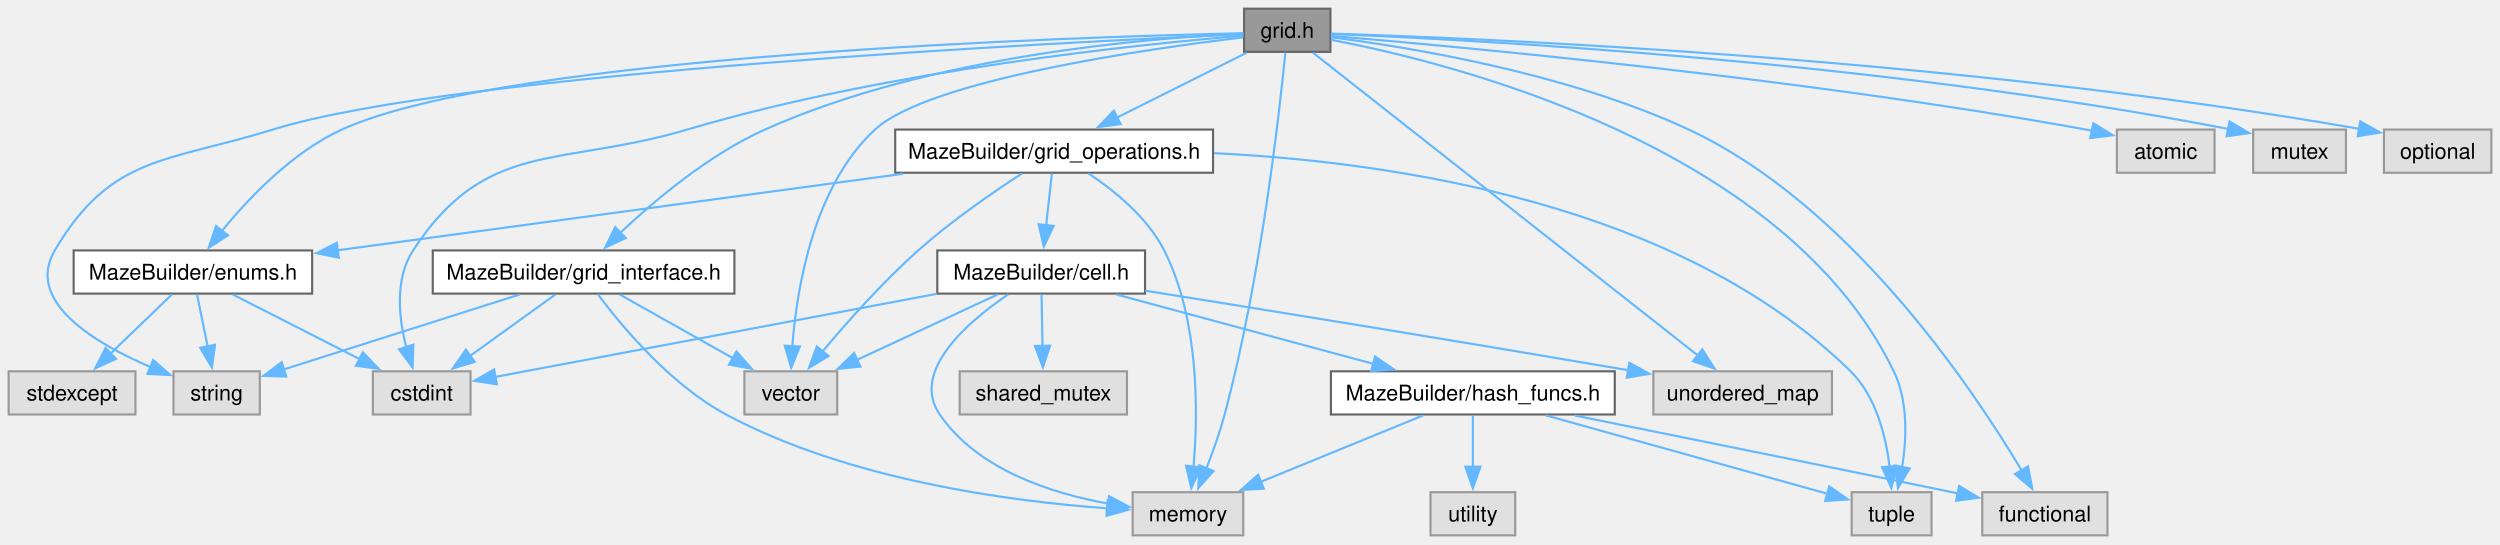
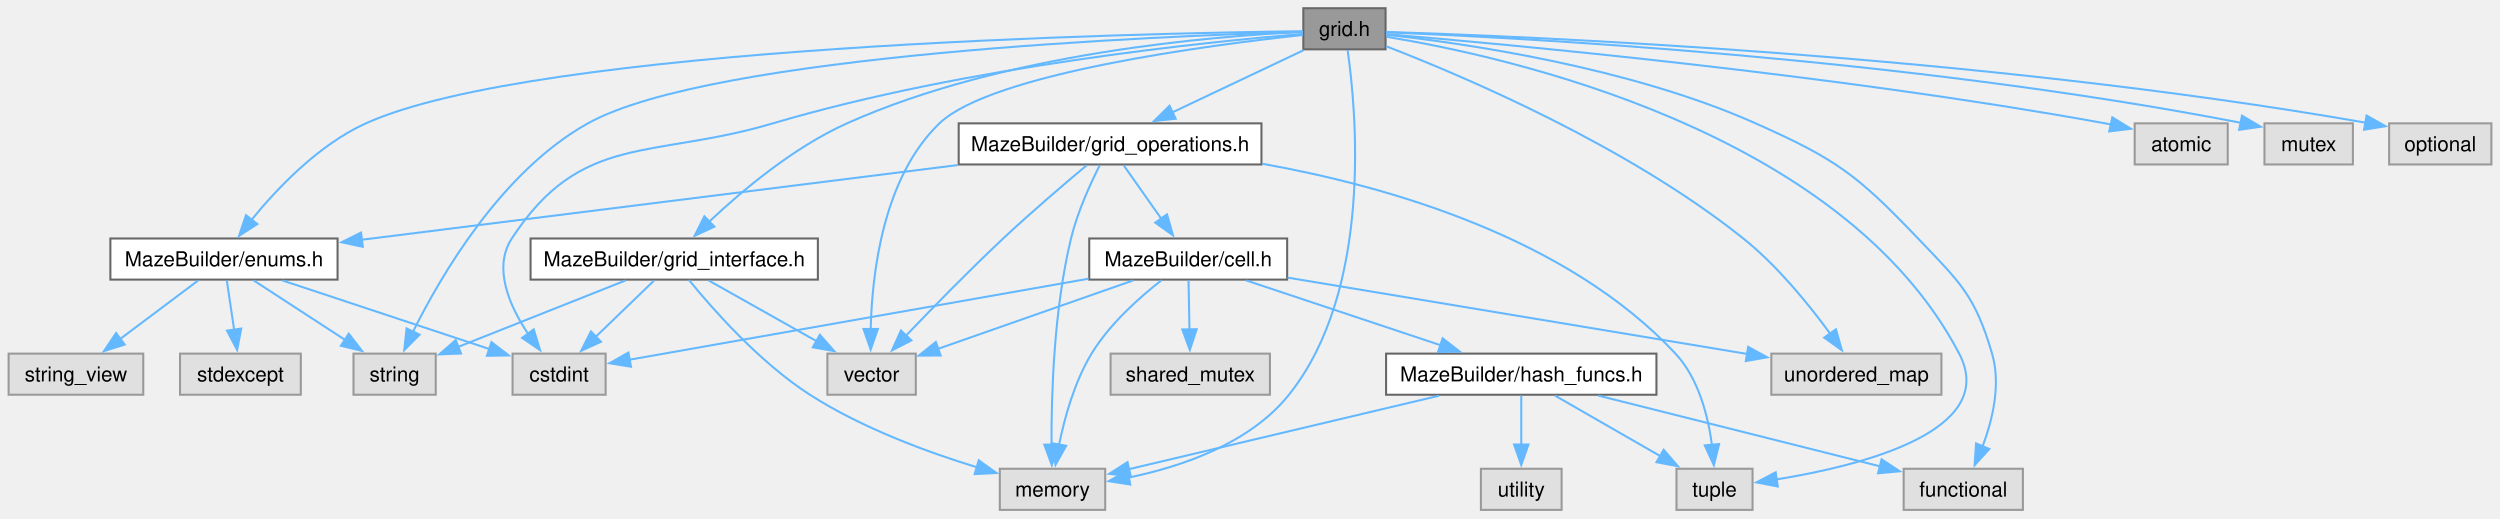
- <svg xmlns="http://www.w3.org/2000/svg" xmlns:xlink="http://www.w3.org/1999/xlink" width="1158pt" height="252pt" viewBox="0.00 0.00 1158.25 252.00">
+ <svg xmlns="http://www.w3.org/2000/svg" xmlns:xlink="http://www.w3.org/1999/xlink" width="1216pt" height="252pt" viewBox="0.00 0.00 1215.62 252.00">
  <g id="graph0" class="graph" transform="scale(1 1) rotate(0) translate(4 248)">
    <g id="Node000001" class="node">
      <g id="a_Node000001">
        <a xlink:title=" ">
-           <polygon fill="#999999" stroke="#666666" points="612.38,-244 572.38,-244 572.38,-224 612.38,-224 612.38,-244" />
-           <text text-anchor="middle" x="592.38" y="-230.5" font-family="Helvetica,sans-Serif" font-size="10.00">grid.h</text>
+           <polygon fill="#999999" stroke="#666666" points="669.75,-244 629.75,-244 629.75,-224 669.75,-224 669.75,-244" />
+           <text text-anchor="middle" x="649.75" y="-230.5" font-family="Helvetica,sans-Serif" font-size="10.00">grid.h</text>
        </a>
      </g>
    </g>
    <g id="Node000002" class="node">
      <g id="a_Node000002">
-         <a xlink:href="enums_8h.html" target="_top" xlink:title="Enumerations for the maze builder program.">
-           <polygon fill="white" stroke="#666666" points="140.62,-132 30.12,-132 30.12,-112 140.62,-112 140.62,-132" />
-           <text text-anchor="middle" x="85.38" y="-118.5" font-family="Helvetica,sans-Serif" font-size="10.00">MazeBuilder/enums.h</text>
+         <a xlink:href="enums_8h.html" target="_top" xlink:title="Enumerations and utilities for the maze builder program.">
+           <polygon fill="white" stroke="#666666" points="160,-132 49.5,-132 49.5,-112 160,-112 160,-132" />
+           <text text-anchor="middle" x="104.75" y="-118.5" font-family="Helvetica,sans-Serif" font-size="10.00">MazeBuilder/enums.h</text>
        </a>
      </g>
    </g>
    <g id="edge1_Node000001_Node000002" class="edge">
      <g id="a_edge1_Node000001_Node000002">
        <a xlink:title=" ">
-           <path fill="none" stroke="#63b8ff" d="M572.08,-232.63C496.31,-230.98 230.41,-222.78 154.38,-188 131.32,-177.46 111.03,-156.07 98.52,-140.7" />
-           <polygon fill="#63b8ff" stroke="#63b8ff" points="101.63,-138.99 92.72,-133.26 96.11,-143.3 101.63,-138.99" />
+           <path fill="none" stroke="#63b8ff" d="M629.37,-232.82C549.35,-231.83 257.03,-225.68 173.75,-188 150.65,-177.55 130.37,-156.14 117.88,-140.75" />
+           <polygon fill="#63b8ff" stroke="#63b8ff" points="120.98,-139.03 112.08,-133.29 115.45,-143.33 120.98,-139.03" />
        </a>
      </g>
    </g>
    <g id="Node000003" class="node">
      <g id="a_Node000003">
        <a xlink:title=" ">
-           <polygon fill="#e0e0e0" stroke="#999999" points="214,-76 168.75,-76 168.75,-56 214,-56 214,-76" />
-           <text text-anchor="middle" x="191.38" y="-62.5" font-family="Helvetica,sans-Serif" font-size="10.00">cstdint</text>
-         </a>
-       </g>
-     </g>
-     <g id="edge27_Node000001_Node000003" class="edge">
-       <g id="a_edge27_Node000001_Node000003">
-         <a xlink:title=" ">
-           <path fill="none" stroke="#63b8ff" d="M572.1,-231.5C525.66,-227.67 408.37,-215.83 314.38,-188 255.23,-170.48 221.07,-183.68 187.38,-132 178.78,-118.81 180.72,-100.75 184.27,-87.01" />
-           <polygon fill="#63b8ff" stroke="#63b8ff" points="187.53,-88.31 187.14,-77.72 180.84,-86.24 187.53,-88.31" />
+           <polygon fill="#e0e0e0" stroke="#999999" points="290.38,-76 245.12,-76 245.12,-56 290.38,-56 290.38,-76" />
+           <text text-anchor="middle" x="267.75" y="-62.5" font-family="Helvetica,sans-Serif" font-size="10.00">cstdint</text>
+         </a>
+       </g>
+     </g>
+     <g id="edge28_Node000001_Node000003" class="edge">
+       <g id="a_edge28_Node000001_Node000003">
+         <a xlink:title=" ">
+           <path fill="none" stroke="#63b8ff" d="M629.47,-231.5C583.03,-227.67 465.74,-215.83 371.75,-188 312.6,-170.48 278.44,-183.68 244.75,-132 235.39,-117.64 243.7,-99 252.84,-85.36" />
+           <polygon fill="#63b8ff" stroke="#63b8ff" points="255.4,-87.8 258.51,-77.67 249.76,-83.65 255.4,-87.8" />
        </a>
      </g>
    </g>
    <g id="Node000004" class="node">
      <g id="a_Node000004">
        <a xlink:title=" ">
-           <polygon fill="#e0e0e0" stroke="#999999" points="116.38,-76 76.38,-76 76.38,-56 116.38,-56 116.38,-76" />
-           <text text-anchor="middle" x="96.38" y="-62.5" font-family="Helvetica,sans-Serif" font-size="10.00">string</text>
-         </a>
-       </g>
-     </g>
-     <g id="edge32_Node000001_Node000004" class="edge">
-       <g id="a_edge32_Node000001_Node000004">
-         <a xlink:title=" ">
-           <path fill="none" stroke="#63b8ff" d="M571.95,-232.15C493.05,-228.72 208.39,-214.69 122.38,-188 73.35,-172.79 47.42,-176.23 21.38,-132 7.54,-108.51 39.45,-89.23 65.84,-77.93" />
-           <polygon fill="#63b8ff" stroke="#63b8ff" points="66.93,-81.26 74.9,-74.28 64.32,-74.77 66.93,-81.26" />
+           <polygon fill="#e0e0e0" stroke="#999999" points="207.75,-76 167.75,-76 167.75,-56 207.75,-56 207.75,-76" />
+           <text text-anchor="middle" x="187.75" y="-62.5" font-family="Helvetica,sans-Serif" font-size="10.00">string</text>
+         </a>
+       </g>
+     </g>
+     <g id="edge33_Node000001_Node000004" class="edge">
+       <g id="a_edge33_Node000001_Node000004">
+         <a xlink:title=" ">
+           <path fill="none" stroke="#63b8ff" d="M629.58,-232.51C561.7,-230.56 342.35,-221.72 281.75,-188 239.87,-164.7 210.38,-114.26 196.58,-86.42" />
+           <polygon fill="#63b8ff" stroke="#63b8ff" points="199.89,-85.23 192.43,-77.7 193.57,-88.24 199.89,-85.23" />
+         </a>
+       </g>
+     </g>
+     <g id="Node000007" class="node">
+       <g id="a_Node000007">
+         <a xlink:href="grid__interface_8h.html" target="_top" xlink:title=" ">
+           <polygon fill="white" stroke="#666666" points="393.62,-132 253.88,-132 253.88,-112 393.62,-112 393.62,-132" />
+           <text text-anchor="middle" x="323.75" y="-118.5" font-family="Helvetica,sans-Serif" font-size="10.00">MazeBuilder/grid_interface.h</text>
+         </a>
+       </g>
+     </g>
+     <g id="edge6_Node000001_Node000007" class="edge">
+       <g id="a_edge6_Node000001_Node000007">
+         <a xlink:title=" ">
+           <path fill="none" stroke="#63b8ff" d="M629.36,-232.42C586.47,-230.51 484.58,-222.42 407.75,-188 381.87,-176.4 356.76,-155.28 340.85,-140.26" />
+           <polygon fill="#63b8ff" stroke="#63b8ff" points="343.29,-137.76 333.68,-133.3 338.41,-142.78 343.29,-137.76" />
+         </a>
+       </g>
+     </g>
+     <g id="Node000008" class="node">
+       <g id="a_Node000008">
+         <a xlink:title=" ">
+           <polygon fill="#e0e0e0" stroke="#999999" points="533.38,-20 482.12,-20 482.12,0 533.38,0 533.38,-20" />
+           <text text-anchor="middle" x="507.75" y="-6.5" font-family="Helvetica,sans-Serif" font-size="10.00">memory</text>
+         </a>
+       </g>
+     </g>
+     <g id="edge30_Node000001_Node000008" class="edge">
+       <g id="a_edge30_Node000001_Node000008">
+         <a xlink:title=" ">
+           <path fill="none" stroke="#63b8ff" d="M651.28,-223.67C655.41,-195.08 663.91,-107.46 622.75,-56 603.82,-32.33 570.74,-21.08 544.9,-15.75" />
+           <polygon fill="#63b8ff" stroke="#63b8ff" points="545.57,-12.32 535.1,-13.97 544.31,-19.2 545.57,-12.32" />
+         </a>
+       </g>
+     </g>
+     <g id="Node000009" class="node">
+       <g id="a_Node000009">
+         <a xlink:title=" ">
+           <polygon fill="#e0e0e0" stroke="#999999" points="441.25,-76 398.25,-76 398.25,-56 441.25,-56 441.25,-76" />
+           <text text-anchor="middle" x="419.75" y="-62.5" font-family="Helvetica,sans-Serif" font-size="10.00">vector</text>
+         </a>
+       </g>
+     </g>
+     <g id="edge36_Node000001_Node000009" class="edge">
+       <g id="a_edge36_Node000001_Node000009">
+         <a xlink:title=" ">
+           <path fill="none" stroke="#63b8ff" d="M629.57,-231C584.6,-226.16 478.13,-212.35 452.75,-188 425.21,-161.59 419.91,-114.63 419.31,-87.64" />
+           <polygon fill="#63b8ff" stroke="#63b8ff" points="422.81,-87.99 419.31,-77.99 415.81,-87.99 422.81,-87.99" />
+         </a>
+       </g>
+     </g>
+     <g id="Node000010" class="node">
+       <g id="a_Node000010">
+         <a xlink:href="grid__operations_8h.html" target="_top" xlink:title=" ">
+           <polygon fill="white" stroke="#666666" points="609.38,-188 462.12,-188 462.12,-168 609.38,-168 609.38,-188" />
+           <text text-anchor="middle" x="535.75" y="-174.5" font-family="Helvetica,sans-Serif" font-size="10.00">MazeBuilder/grid_operations.h</text>
+         </a>
+       </g>
+     </g>
+     <g id="edge11_Node000001_Node000010" class="edge">
+       <g id="a_edge11_Node000001_Node000010">
+         <a xlink:title=" ">
+           <path fill="none" stroke="#63b8ff" d="M629.89,-223.59C612.26,-215.24 586.24,-202.92 566.02,-193.34" />
+           <polygon fill="#63b8ff" stroke="#63b8ff" points="567.67,-190.25 557.13,-189.13 564.67,-196.57 567.67,-190.25" />
+         </a>
+       </g>
+     </g>
+     <g id="Node000013" class="node">
+       <g id="a_Node000013">
+         <a xlink:title=" ">
+           <polygon fill="#e0e0e0" stroke="#999999" points="940.12,-76 857.38,-76 857.38,-56 940.12,-56 940.12,-76" />
+           <text text-anchor="middle" x="898.75" y="-62.5" font-family="Helvetica,sans-Serif" font-size="10.00">unordered_map</text>
+         </a>
+       </g>
+     </g>
+     <g id="edge35_Node000001_Node000013" class="edge">
+       <g id="a_edge35_Node000001_Node000013">
+         <a xlink:title=" ">
+           <path fill="none" stroke="#63b8ff" d="M669.96,-225.53C706.99,-211.22 787.1,-177.28 843.75,-132 860.48,-118.63 875.88,-99.58 886.11,-85.56" />
+           <polygon fill="#63b8ff" stroke="#63b8ff" points="888.8,-87.82 891.71,-77.63 883.08,-83.78 888.8,-87.82" />
+         </a>
+       </g>
+     </g>
+     <g id="Node000015" class="node">
+       <g id="a_Node000015">
+         <a xlink:title=" ">
+           <polygon fill="#e0e0e0" stroke="#999999" points="979.75,-20 921.75,-20 921.75,0 979.75,0 979.75,-20" />
+           <text text-anchor="middle" x="950.75" y="-6.5" font-family="Helvetica,sans-Serif" font-size="10.00">functional</text>
+         </a>
+       </g>
+     </g>
+     <g id="edge29_Node000001_Node000015" class="edge">
+       <g id="a_edge29_Node000001_Node000015">
+         <a xlink:title=" ">
+           <path fill="none" stroke="#63b8ff" d="M670.17,-231.09C707.31,-227.03 787.81,-215.58 849.75,-188 889.07,-170.49 899.01,-163.11 928.75,-132 949.19,-110.61 956.41,-104.39 964.75,-76 969.13,-61.08 965.02,-43.85 960.15,-30.89" />
+           <polygon fill="#63b8ff" stroke="#63b8ff" points="963.4,-29.59 956.27,-21.76 956.96,-32.33 963.4,-29.59" />
+         </a>
+       </g>
+     </g>
+     <g id="Node000016" class="node">
+       <g id="a_Node000016">
+         <a xlink:title=" ">
+           <polygon fill="#e0e0e0" stroke="#999999" points="848.25,-20 811.25,-20 811.25,0 848.25,0 848.25,-20" />
+           <text text-anchor="middle" x="829.75" y="-6.5" font-family="Helvetica,sans-Serif" font-size="10.00">tuple</text>
+         </a>
+       </g>
+     </g>
+     <g id="edge34_Node000001_Node000016" class="edge">
+       <g id="a_edge34_Node000001_Node000016">
+         <a xlink:title=" ">
+           <path fill="none" stroke="#63b8ff" d="M670.13,-230.12C727.84,-220.69 891.87,-184.87 948.75,-76 968.44,-38.32 901.13,-21.45 859.76,-14.79" />
+           <polygon fill="#63b8ff" stroke="#63b8ff" points="860.53,-11.36 850.13,-13.36 859.51,-18.29 860.53,-11.36" />
+         </a>
+       </g>
+     </g>
+     <g id="Node000018" class="node">
+       <g id="a_Node000018">
+         <a xlink:title=" ">
+           <polygon fill="#e0e0e0" stroke="#999999" points="1079.38,-188 1034.12,-188 1034.12,-168 1079.38,-168 1079.38,-188" />
+           <text text-anchor="middle" x="1056.75" y="-174.5" font-family="Helvetica,sans-Serif" font-size="10.00">atomic</text>
+         </a>
+       </g>
+     </g>
+     <g id="edge27_Node000001_Node000018" class="edge">
+       <g id="a_edge27_Node000001_Node000018">
+         <a xlink:title=" ">
+           <path fill="none" stroke="#63b8ff" d="M669.93,-231.39C725.83,-226.73 887.32,-212.07 1019.75,-188 1020.75,-187.82 1021.76,-187.63 1022.77,-187.43" />
+           <polygon fill="#63b8ff" stroke="#63b8ff" points="1023.24,-190.91 1032.27,-185.36 1021.75,-184.07 1023.24,-190.91" />
+         </a>
+       </g>
+     </g>
+     <g id="Node000019" class="node">
+       <g id="a_Node000019">
+         <a xlink:title=" ">
+           <polygon fill="#e0e0e0" stroke="#999999" points="1140.25,-188 1097.25,-188 1097.25,-168 1140.25,-168 1140.25,-188" />
+           <text text-anchor="middle" x="1118.75" y="-174.5" font-family="Helvetica,sans-Serif" font-size="10.00">mutex</text>
+         </a>
+       </g>
+     </g>
+     <g id="edge31_Node000001_Node000019" class="edge">
+       <g id="a_edge31_Node000001_Node000019">
+         <a xlink:title=" ">
+           <path fill="none" stroke="#63b8ff" d="M670.08,-232.28C731.58,-229.83 921.08,-220.19 1086.08,-188.21" />
+           <polygon fill="#63b8ff" stroke="#63b8ff" points="1086.3,-191.74 1095.43,-186.36 1084.94,-184.87 1086.3,-191.74" />
+         </a>
+       </g>
+     </g>
+     <g id="Node000020" class="node">
+       <g id="a_Node000020">
+         <a xlink:title=" ">
+           <polygon fill="#e0e0e0" stroke="#999999" points="1207.62,-188 1157.88,-188 1157.88,-168 1207.62,-168 1207.62,-188" />
+           <text text-anchor="middle" x="1182.75" y="-174.5" font-family="Helvetica,sans-Serif" font-size="10.00">optional</text>
+         </a>
+       </g>
+     </g>
+     <g id="edge32_Node000001_Node000020" class="edge">
+       <g id="a_edge32_Node000001_Node000020">
+         <a xlink:title=" ">
+           <path fill="none" stroke="#63b8ff" d="M669.93,-232.46C736.68,-230.41 956.51,-221.54 1146.32,-188.35" />
+           <polygon fill="#63b8ff" stroke="#63b8ff" points="1146.91,-191.81 1156.14,-186.61 1145.68,-184.91 1146.91,-191.81" />
+         </a>
+       </g>
+     </g>
+     <g id="edge2_Node000002_Node000003" class="edge">
+       <g id="a_edge2_Node000002_Node000003">
+         <a xlink:title=" ">
+           <path fill="none" stroke="#63b8ff" d="M133.14,-111.59C161.21,-102.3 204.15,-88.07 233.96,-78.19" />
+           <polygon fill="#63b8ff" stroke="#63b8ff" points="234.85,-81.59 243.25,-75.12 232.65,-74.94 234.85,-81.59" />
+         </a>
+       </g>
+     </g>
+     <g id="edge3_Node000002_Node000004" class="edge">
+       <g id="a_edge3_Node000002_Node000004">
+         <a xlink:title=" ">
+           <path fill="none" stroke="#63b8ff" d="M119.21,-111.59C131.51,-103.59 149.43,-91.93 163.86,-82.54" />
+           <polygon fill="#63b8ff" stroke="#63b8ff" points="165.44,-85.69 171.91,-77.3 161.62,-79.82 165.44,-85.69" />
+         </a>
+       </g>
+     </g>
+     <g id="Node000005" class="node">
+       <g id="a_Node000005">
+         <a xlink:title=" ">
+           <polygon fill="#e0e0e0" stroke="#999999" points="65.5,-76 0,-76 0,-56 65.5,-56 65.5,-76" />
+           <text text-anchor="middle" x="32.75" y="-62.5" font-family="Helvetica,sans-Serif" font-size="10.00">string_view</text>
+         </a>
+       </g>
+     </g>
+     <g id="edge4_Node000002_Node000005" class="edge">
+       <g id="a_edge4_Node000002_Node000005">
+         <a xlink:title=" ">
+           <path fill="none" stroke="#63b8ff" d="M92.21,-111.59C81.78,-103.77 66.7,-92.46 54.34,-83.19" />
+           <polygon fill="#63b8ff" stroke="#63b8ff" points="56.46,-80.41 46.36,-77.21 52.26,-86.01 56.46,-80.41" />
        </a>
      </g>
    </g>
    <g id="Node000006" class="node">
      <g id="a_Node000006">
-         <a xlink:href="grid__interface_8h.html" target="_top" xlink:title=" ">
-           <polygon fill="white" stroke="#666666" points="336.25,-132 196.5,-132 196.5,-112 336.25,-112 336.25,-132" />
-           <text text-anchor="middle" x="266.38" y="-118.5" font-family="Helvetica,sans-Serif" font-size="10.00">MazeBuilder/grid_interface.h</text>
-         </a>
-       </g>
-     </g>
-     <g id="edge5_Node000001_Node000006" class="edge">
-       <g id="a_edge5_Node000001_Node000006">
-         <a xlink:title=" ">
-           <path fill="none" stroke="#63b8ff" d="M571.98,-232.42C529.1,-230.51 427.2,-222.42 350.38,-188 324.49,-176.4 299.39,-155.28 283.47,-140.26" />
-           <polygon fill="#63b8ff" stroke="#63b8ff" points="285.92,-137.76 276.31,-133.3 281.04,-142.78 285.92,-137.76" />
-         </a>
-       </g>
-     </g>
-     <g id="Node000007" class="node">
-       <g id="a_Node000007">
-         <a xlink:title=" ">
-           <polygon fill="#e0e0e0" stroke="#999999" points="572,-20 520.75,-20 520.75,0 572,0 572,-20" />
-           <text text-anchor="middle" x="546.38" y="-6.5" font-family="Helvetica,sans-Serif" font-size="10.00">memory</text>
-         </a>
-       </g>
-     </g>
-     <g id="edge29_Node000001_Node000007" class="edge">
-       <g id="a_edge29_Node000001_Node000007">
-         <a xlink:title=" ">
-           <path fill="none" stroke="#63b8ff" d="M591.5,-223.65C588.89,-197.06 580.22,-118.86 563.38,-56 561.14,-47.64 557.93,-38.68 554.9,-30.97" />
-           <polygon fill="#63b8ff" stroke="#63b8ff" points="558.2,-29.8 551.16,-21.87 551.72,-32.45 558.2,-29.8" />
-         </a>
-       </g>
-     </g>
-     <g id="Node000008" class="node">
-       <g id="a_Node000008">
-         <a xlink:title=" ">
-           <polygon fill="#e0e0e0" stroke="#999999" points="383.88,-76 340.88,-76 340.88,-56 383.88,-56 383.88,-76" />
-           <text text-anchor="middle" x="362.38" y="-62.5" font-family="Helvetica,sans-Serif" font-size="10.00">vector</text>
-         </a>
-       </g>
-     </g>
-     <g id="edge35_Node000001_Node000008" class="edge">
-       <g id="a_edge35_Node000001_Node000008">
-         <a xlink:title=" ">
-           <path fill="none" stroke="#63b8ff" d="M571.89,-230.72C527.88,-225.43 426.29,-210.99 401.38,-188 372.94,-161.76 365.16,-114.71 363.08,-87.66" />
-           <polygon fill="#63b8ff" stroke="#63b8ff" points="366.58,-87.48 362.54,-77.68 359.59,-87.86 366.58,-87.48" />
-         </a>
-       </g>
-     </g>
-     <g id="Node000009" class="node">
-       <g id="a_Node000009">
-         <a xlink:href="grid__operations_8h.html" target="_top" xlink:title=" ">
-           <polygon fill="white" stroke="#666666" points="558,-188 410.75,-188 410.75,-168 558,-168 558,-188" />
-           <text text-anchor="middle" x="484.38" y="-174.5" font-family="Helvetica,sans-Serif" font-size="10.00">MazeBuilder/grid_operations.h</text>
-         </a>
-       </g>
-     </g>
-     <g id="edge10_Node000001_Node000009" class="edge">
-       <g id="a_edge10_Node000001_Node000009">
-         <a xlink:title=" ">
-           <path fill="none" stroke="#63b8ff" d="M573.56,-223.59C557.02,-215.32 532.66,-203.14 513.58,-193.6" />
-           <polygon fill="#63b8ff" stroke="#63b8ff" points="515.2,-190.5 504.69,-189.16 512.07,-196.76 515.2,-190.5" />
+         <a xlink:title=" ">
+           <polygon fill="#e0e0e0" stroke="#999999" points="142.12,-76 83.38,-76 83.38,-56 142.12,-56 142.12,-76" />
+           <text text-anchor="middle" x="112.75" y="-62.5" font-family="Helvetica,sans-Serif" font-size="10.00">stdexcept</text>
+         </a>
+       </g>
+     </g>
+     <g id="edge5_Node000002_Node000006" class="edge">
+       <g id="a_edge5_Node000002_Node000006">
+         <a xlink:title=" ">
+           <path fill="none" stroke="#63b8ff" d="M106.14,-111.59C107.13,-104.93 108.49,-95.75 109.72,-87.44" />
+           <polygon fill="#63b8ff" stroke="#63b8ff" points="113.15,-88.2 111.15,-77.8 106.22,-87.17 113.15,-88.2" />
+         </a>
+       </g>
+     </g>
+     <g id="edge7_Node000007_Node000003" class="edge">
+       <g id="a_edge7_Node000007_Node000003">
+         <a xlink:title=" ">
+           <path fill="none" stroke="#63b8ff" d="M314,-111.59C306.13,-104.01 294.85,-93.13 285.4,-84.02" />
+           <polygon fill="#63b8ff" stroke="#63b8ff" points="288.11,-81.77 278.48,-77.35 283.25,-86.81 288.11,-81.77" />
+         </a>
+       </g>
+     </g>
+     <g id="edge9_Node000007_Node000004" class="edge">
+       <g id="a_edge9_Node000007_Node000004">
+         <a xlink:title=" ">
+           <path fill="none" stroke="#63b8ff" d="M300.06,-111.59C277.49,-102.63 243.38,-89.09 218.68,-79.28" />
+           <polygon fill="#63b8ff" stroke="#63b8ff" points="220.06,-76.06 209.47,-75.62 217.47,-82.57 220.06,-76.06" />
+         </a>
+       </g>
+     </g>
+     <g id="edge8_Node000007_Node000008" class="edge">
+       <g id="a_edge8_Node000007_Node000008">
+         <a xlink:title=" ">
+           <path fill="none" stroke="#63b8ff" d="M330.93,-111.81C342.15,-98 365.12,-71.82 389.75,-56 414.91,-39.84 446.76,-28.12 471.02,-20.7" />
+           <polygon fill="#63b8ff" stroke="#63b8ff" points="471.86,-24.11 480.47,-17.93 469.89,-17.39 471.86,-24.11" />
+         </a>
+       </g>
+     </g>
+     <g id="edge10_Node000007_Node000009" class="edge">
+       <g id="a_edge10_Node000007_Node000009">
+         <a xlink:title=" ">
+           <path fill="none" stroke="#63b8ff" d="M340.47,-111.59C354.97,-103.44 376.22,-91.48 393.07,-82" />
+           <polygon fill="#63b8ff" stroke="#63b8ff" points="394.58,-85.17 401.58,-77.22 391.15,-79.07 394.58,-85.17" />
+         </a>
+       </g>
+     </g>
+     <g id="edge23_Node000010_Node000002" class="edge">
+       <g id="a_edge23_Node000010_Node000002">
+         <a xlink:title=" ">
+           <path fill="none" stroke="#63b8ff" d="M461.66,-167.72C380.11,-157.5 250.18,-141.22 171.63,-131.38" />
+           <polygon fill="#63b8ff" stroke="#63b8ff" points="172.28,-127.93 161.92,-130.16 171.41,-134.88 172.28,-127.93" />
+         </a>
+       </g>
+     </g>
+     <g id="edge24_Node000010_Node000008" class="edge">
+       <g id="a_edge24_Node000010_Node000008">
+         <a xlink:title=" ">
+           <path fill="none" stroke="#63b8ff" d="M530.74,-167.65C526.23,-158.76 519.85,-144.86 516.75,-132 508.41,-97.46 507.15,-55.9 507.27,-31.57" />
+           <polygon fill="#63b8ff" stroke="#63b8ff" points="510.76,-31.83 507.41,-21.78 503.76,-31.73 510.76,-31.83" />
+         </a>
+       </g>
+     </g>
+     <g id="edge26_Node000010_Node000009" class="edge">
+       <g id="a_edge26_Node000010_Node000009">
+         <a xlink:title=" ">
+           <path fill="none" stroke="#63b8ff" d="M524.36,-167.6C513.67,-158.66 497.34,-144.74 483.75,-132 467.23,-116.51 449.2,-98.04 436.49,-84.76" />
+           <polygon fill="#63b8ff" stroke="#63b8ff" points="439.11,-82.43 429.68,-77.59 434.03,-87.25 439.11,-82.43" />
+         </a>
+       </g>
+     </g>
+     <g id="Node000011" class="node">
+       <g id="a_Node000011">
+         <a xlink:href="cell_8h.html" target="_top" xlink:title=" ">
+           <polygon fill="white" stroke="#666666" points="621.88,-132 525.62,-132 525.62,-112 621.88,-112 621.88,-132" />
+           <text text-anchor="middle" x="573.75" y="-118.5" font-family="Helvetica,sans-Serif" font-size="10.00">MazeBuilder/cell.h</text>
+         </a>
+       </g>
+     </g>
+     <g id="edge12_Node000010_Node000011" class="edge">
+       <g id="a_edge12_Node000010_Node000011">
+         <a xlink:title=" ">
+           <path fill="none" stroke="#63b8ff" d="M542.37,-167.59C547.44,-160.39 554.59,-150.23 560.78,-141.43" />
+           <polygon fill="#63b8ff" stroke="#63b8ff" points="563.44,-143.73 566.34,-133.54 557.72,-139.7 563.44,-143.73" />
+         </a>
+       </g>
+     </g>
+     <g id="edge25_Node000010_Node000016" class="edge">
+       <g id="a_edge25_Node000010_Node000016">
+         <a xlink:title=" ">
+           <path fill="none" stroke="#63b8ff" d="M609.82,-168.34C671.77,-157.25 758.22,-132.2 810.75,-76 822.05,-63.91 826.67,-45.46 828.54,-31.3" />
+           <polygon fill="#63b8ff" stroke="#63b8ff" points="831.98,-32.02 829.43,-21.74 825.01,-31.37 831.98,-32.02" />
+         </a>
+       </g>
+     </g>
+     <g id="edge13_Node000011_Node000003" class="edge">
+       <g id="a_edge13_Node000011_Node000003">
+         <a xlink:title=" ">
+           <path fill="none" stroke="#63b8ff" d="M525.26,-112.44C462.93,-101.44 356.27,-82.62 301.86,-73.02" />
+           <polygon fill="#63b8ff" stroke="#63b8ff" points="302.71,-69.62 292.25,-71.32 301.49,-76.51 302.71,-69.62" />
+         </a>
+       </g>
+     </g>
+     <g id="edge14_Node000011_Node000008" class="edge">
+       <g id="a_edge14_Node000011_Node000008">
+         <a xlink:title=" ">
+           <path fill="none" stroke="#63b8ff" d="M560.77,-111.69C550.17,-103.44 535.55,-90.48 526.75,-76 518.52,-62.44 513.69,-45.13 510.96,-31.78" />
+           <polygon fill="#63b8ff" stroke="#63b8ff" points="514.4,-31.17 509.21,-21.93 507.51,-32.39 514.4,-31.17" />
+         </a>
+       </g>
+     </g>
+     <g id="edge17_Node000011_Node000009" class="edge">
+       <g id="a_edge17_Node000011_Node000009">
+         <a xlink:title=" ">
+           <path fill="none" stroke="#63b8ff" d="M546.93,-111.59C520.45,-102.31 479.96,-88.11 451.8,-78.24" />
+           <polygon fill="#63b8ff" stroke="#63b8ff" points="453.33,-75.07 442.73,-75.06 451.01,-81.67 453.33,-75.07" />
        </a>
      </g>
    </g>
    <g id="Node000012" class="node">
      <g id="a_Node000012">
        <a xlink:title=" ">
-           <polygon fill="#e0e0e0" stroke="#999999" points="844.75,-76 762,-76 762,-56 844.75,-56 844.75,-76" />
-           <text text-anchor="middle" x="803.38" y="-62.5" font-family="Helvetica,sans-Serif" font-size="10.00">unordered_map</text>
-         </a>
-       </g>
-     </g>
-     <g id="edge34_Node000001_Node000012" class="edge">
-       <g id="a_edge34_Node000001_Node000012">
-         <a xlink:title=" ">
-           <path fill="none" stroke="#63b8ff" d="M604.32,-223.6C638.85,-196.44 739.06,-117.6 782.68,-83.28" />
-           <polygon fill="#63b8ff" stroke="#63b8ff" points="784.67,-86.17 790.37,-77.23 780.34,-80.67 784.67,-86.17" />
+           <polygon fill="#e0e0e0" stroke="#999999" points="613.5,-76 536,-76 536,-56 613.5,-56 613.5,-76" />
+           <text text-anchor="middle" x="574.75" y="-62.5" font-family="Helvetica,sans-Serif" font-size="10.00">shared_mutex</text>
+         </a>
+       </g>
+     </g>
+     <g id="edge15_Node000011_Node000012" class="edge">
+       <g id="a_edge15_Node000011_Node000012">
+         <a xlink:title=" ">
+           <path fill="none" stroke="#63b8ff" d="M573.92,-111.59C574.05,-105.01 574.21,-95.96 574.37,-87.73" />
+           <polygon fill="#63b8ff" stroke="#63b8ff" points="577.86,-87.87 574.55,-77.81 570.87,-87.75 577.86,-87.87" />
+         </a>
+       </g>
+     </g>
+     <g id="edge16_Node000011_Node000013" class="edge">
+       <g id="a_edge16_Node000011_Node000013">
+         <a xlink:title=" ">
+           <path fill="none" stroke="#63b8ff" d="M622.05,-112.97C681.98,-103.02 783.81,-86.1 845.81,-75.8" />
+           <polygon fill="#63b8ff" stroke="#63b8ff" points="846.12,-79.29 855.41,-74.2 844.97,-72.39 846.12,-79.29" />
        </a>
      </g>
    </g>
    <g id="Node000014" class="node">
      <g id="a_Node000014">
-         <a xlink:title=" ">
-           <polygon fill="#e0e0e0" stroke="#999999" points="972.38,-20 914.38,-20 914.38,0 972.38,0 972.38,-20" />
-           <text text-anchor="middle" x="943.38" y="-6.5" font-family="Helvetica,sans-Serif" font-size="10.00">functional</text>
-         </a>
-       </g>
-     </g>
-     <g id="edge28_Node000001_Node000014" class="edge">
-       <g id="a_edge28_Node000001_Node000014">
-         <a xlink:title=" ">
-           <path fill="none" stroke="#63b8ff" d="M612.79,-230.75C647.99,-226.29 721.76,-214.39 778.38,-188 852.88,-153.27 909.89,-68.21 932.62,-30.06" />
-           <polygon fill="#63b8ff" stroke="#63b8ff" points="935.58,-31.94 937.57,-21.54 929.52,-28.43 935.58,-31.94" />
-         </a>
-       </g>
-     </g>
-     <g id="Node000015" class="node">
-       <g id="a_Node000015">
-         <a xlink:title=" ">
-           <polygon fill="#e0e0e0" stroke="#999999" points="890.88,-20 853.88,-20 853.88,0 890.88,0 890.88,-20" />
-           <text text-anchor="middle" x="872.38" y="-6.5" font-family="Helvetica,sans-Serif" font-size="10.00">tuple</text>
-         </a>
-       </g>
-     </g>
-     <g id="edge33_Node000001_Node000015" class="edge">
-       <g id="a_edge33_Node000001_Node000015">
-         <a xlink:title=" ">
-           <path fill="none" stroke="#63b8ff" d="M612.56,-229.62C668.11,-219.05 822.54,-180.84 873.38,-76 880.02,-62.3 879.38,-44.99 877.29,-31.68" />
-           <polygon fill="#63b8ff" stroke="#63b8ff" points="880.73,-31 875.33,-21.88 873.86,-32.37 880.73,-31" />
+         <a xlink:href="hash__funcs_8h.html" target="_top" xlink:title=" ">
+           <polygon fill="white" stroke="#666666" points="801.5,-76 670,-76 670,-56 801.5,-56 801.5,-76" />
+           <text text-anchor="middle" x="735.75" y="-62.5" font-family="Helvetica,sans-Serif" font-size="10.00">MazeBuilder/hash_funcs.h</text>
+         </a>
+       </g>
+     </g>
+     <g id="edge18_Node000011_Node000014" class="edge">
+       <g id="a_edge18_Node000011_Node000014">
+         <a xlink:title=" ">
+           <path fill="none" stroke="#63b8ff" d="M601.97,-111.59C628.17,-102.86 667.43,-89.77 696.65,-80.03" />
+           <polygon fill="#63b8ff" stroke="#63b8ff" points="697.5,-83.44 705.88,-76.96 695.28,-76.8 697.5,-83.44" />
+         </a>
+       </g>
+     </g>
+     <g id="edge20_Node000014_Node000008" class="edge">
+       <g id="a_edge20_Node000014_Node000008">
+         <a xlink:title=" ">
+           <path fill="none" stroke="#63b8ff" d="M695.77,-55.53C653.17,-45.44 586.25,-29.59 544.8,-19.77" />
+           <polygon fill="#63b8ff" stroke="#63b8ff" points="545.83,-16.42 535.29,-17.52 544.22,-23.23 545.83,-16.42" />
+         </a>
+       </g>
+     </g>
+     <g id="edge19_Node000014_Node000015" class="edge">
+       <g id="a_edge19_Node000014_Node000015">
+         <a xlink:title=" ">
+           <path fill="none" stroke="#63b8ff" d="M773.2,-55.59C811.53,-45.97 870.89,-31.06 910.28,-21.16" />
+           <polygon fill="#63b8ff" stroke="#63b8ff" points="911.01,-24.59 919.85,-18.76 909.3,-17.8 911.01,-24.59" />
+         </a>
+       </g>
+     </g>
+     <g id="edge21_Node000014_Node000016" class="edge">
+       <g id="a_edge21_Node000014_Node000016">
+         <a xlink:title=" ">
+           <path fill="none" stroke="#63b8ff" d="M752.12,-55.59C766.32,-47.44 787.13,-35.48 803.63,-26" />
+           <polygon fill="#63b8ff" stroke="#63b8ff" points="805.01,-29.25 811.94,-21.23 801.52,-23.18 805.01,-29.25" />
        </a>
      </g>
    </g>
    <g id="Node000017" class="node">
      <g id="a_Node000017">
        <a xlink:title=" ">
-           <polygon fill="#e0e0e0" stroke="#999999" points="1022,-188 976.75,-188 976.75,-168 1022,-168 1022,-188" />
-           <text text-anchor="middle" x="999.38" y="-174.5" font-family="Helvetica,sans-Serif" font-size="10.00">atomic</text>
-         </a>
-       </g>
-     </g>
-     <g id="edge26_Node000001_Node000017" class="edge">
-       <g id="a_edge26_Node000001_Node000017">
-         <a xlink:title=" ">
-           <path fill="none" stroke="#63b8ff" d="M612.55,-231.39C668.46,-226.73 829.95,-212.07 962.38,-188 963.37,-187.82 964.38,-187.63 965.4,-187.43" />
-           <polygon fill="#63b8ff" stroke="#63b8ff" points="965.87,-190.91 974.89,-185.36 964.38,-184.07 965.87,-190.91" />
-         </a>
-       </g>
-     </g>
-     <g id="Node000018" class="node">
-       <g id="a_Node000018">
-         <a xlink:title=" ">
-           <polygon fill="#e0e0e0" stroke="#999999" points="1082.88,-188 1039.88,-188 1039.88,-168 1082.88,-168 1082.88,-188" />
-           <text text-anchor="middle" x="1061.38" y="-174.5" font-family="Helvetica,sans-Serif" font-size="10.00">mutex</text>
-         </a>
-       </g>
-     </g>
-     <g id="edge30_Node000001_Node000018" class="edge">
-       <g id="a_edge30_Node000001_Node000018">
-         <a xlink:title=" ">
-           <path fill="none" stroke="#63b8ff" d="M612.71,-232.28C674.21,-229.83 863.7,-220.19 1028.71,-188.21" />
-           <polygon fill="#63b8ff" stroke="#63b8ff" points="1028.92,-191.74 1038.06,-186.36 1027.57,-184.87 1028.92,-191.74" />
-         </a>
-       </g>
-     </g>
-     <g id="Node000019" class="node">
-       <g id="a_Node000019">
-         <a xlink:title=" ">
-           <polygon fill="#e0e0e0" stroke="#999999" points="1150.25,-188 1100.5,-188 1100.5,-168 1150.25,-168 1150.25,-188" />
-           <text text-anchor="middle" x="1125.38" y="-174.5" font-family="Helvetica,sans-Serif" font-size="10.00">optional</text>
-         </a>
-       </g>
-     </g>
-     <g id="edge31_Node000001_Node000019" class="edge">
-       <g id="a_edge31_Node000001_Node000019">
-         <a xlink:title=" ">
-           <path fill="none" stroke="#63b8ff" d="M612.55,-232.46C679.3,-230.41 899.13,-221.54 1088.95,-188.35" />
-           <polygon fill="#63b8ff" stroke="#63b8ff" points="1089.53,-191.81 1098.77,-186.61 1088.31,-184.91 1089.53,-191.81" />
-         </a>
-       </g>
-     </g>
-     <g id="edge2_Node000002_Node000003" class="edge">
-       <g id="a_edge2_Node000002_Node000003">
-         <a xlink:title=" ">
-           <path fill="none" stroke="#63b8ff" d="M103.84,-111.59C120.08,-103.32 143.98,-91.14 162.71,-81.6" />
-           <polygon fill="#63b8ff" stroke="#63b8ff" points="164.1,-84.82 171.42,-77.17 160.92,-78.59 164.1,-84.82" />
-         </a>
-       </g>
-     </g>
-     <g id="edge3_Node000002_Node000004" class="edge">
-       <g id="a_edge3_Node000002_Node000004">
-         <a xlink:title=" ">
-           <path fill="none" stroke="#63b8ff" d="M87.29,-111.59C88.65,-104.93 90.52,-95.75 92.21,-87.44" />
-           <polygon fill="#63b8ff" stroke="#63b8ff" points="95.61,-88.28 94.18,-77.78 88.75,-86.88 95.61,-88.28" />
-         </a>
-       </g>
-     </g>
-     <g id="Node000005" class="node">
-       <g id="a_Node000005">
-         <a xlink:title=" ">
-           <polygon fill="#e0e0e0" stroke="#999999" points="58.75,-76 0,-76 0,-56 58.75,-56 58.75,-76" />
-           <text text-anchor="middle" x="29.38" y="-62.5" font-family="Helvetica,sans-Serif" font-size="10.00">stdexcept</text>
-         </a>
-       </g>
-     </g>
-     <g id="edge4_Node000002_Node000005" class="edge">
-       <g id="a_edge4_Node000002_Node000005">
-         <a xlink:title=" ">
-           <path fill="none" stroke="#63b8ff" d="M75.62,-111.59C67.75,-104.01 56.48,-93.13 47.03,-84.02" />
-           <polygon fill="#63b8ff" stroke="#63b8ff" points="49.74,-81.77 40.11,-77.35 44.88,-86.81 49.74,-81.77" />
-         </a>
-       </g>
-     </g>
-     <g id="edge6_Node000006_Node000003" class="edge">
-       <g id="a_edge6_Node000006_Node000003">
-         <a xlink:title=" ">
-           <path fill="none" stroke="#63b8ff" d="M253.31,-111.59C242.41,-103.74 226.62,-92.38 213.72,-83.09" />
-           <polygon fill="#63b8ff" stroke="#63b8ff" points="215.93,-80.37 205.77,-77.36 211.84,-86.05 215.93,-80.37" />
-         </a>
-       </g>
-     </g>
-     <g id="edge8_Node000006_Node000004" class="edge">
-       <g id="a_edge8_Node000006_Node000004">
-         <a xlink:title=" ">
-           <path fill="none" stroke="#63b8ff" d="M236.76,-111.59C206.09,-101.85 158.38,-86.7 127.25,-76.81" />
-           <polygon fill="#63b8ff" stroke="#63b8ff" points="128.63,-73.57 118.04,-73.88 126.51,-80.24 128.63,-73.57" />
-         </a>
-       </g>
-     </g>
-     <g id="edge7_Node000006_Node000007" class="edge">
-       <g id="a_edge7_Node000006_Node000007">
-         <a xlink:title=" ">
-           <path fill="none" stroke="#63b8ff" d="M272.91,-111.79C283.61,-97.45 306.3,-69.99 332.38,-56 389.07,-25.58 464.48,-15.71 508.98,-12.52" />
-           <polygon fill="#63b8ff" stroke="#63b8ff" points="509.13,-16.02 518.89,-11.9 508.69,-9.03 509.13,-16.02" />
-         </a>
-       </g>
-     </g>
-     <g id="edge9_Node000006_Node000008" class="edge">
-       <g id="a_edge9_Node000006_Node000008">
-         <a xlink:title=" ">
-           <path fill="none" stroke="#63b8ff" d="M283.1,-111.59C297.6,-103.44 318.85,-91.48 335.7,-82" />
-           <polygon fill="#63b8ff" stroke="#63b8ff" points="337.2,-85.17 344.2,-77.22 333.77,-79.07 337.2,-85.17" />
-         </a>
-       </g>
-     </g>
-     <g id="edge22_Node000009_Node000002" class="edge">
-       <g id="a_edge22_Node000009_Node000002">
-         <a xlink:title=" ">
-           <path fill="none" stroke="#63b8ff" d="M414.42,-167.53C340.59,-157.54 225.06,-141.91 152.37,-132.07" />
-           <polygon fill="#63b8ff" stroke="#63b8ff" points="152.97,-128.62 142.59,-130.74 152.03,-135.55 152.97,-128.62" />
-         </a>
-       </g>
-     </g>
-     <g id="edge23_Node000009_Node000007" class="edge">
-       <g id="a_edge23_Node000009_Node000007">
-         <a xlink:title=" ">
-           <path fill="none" stroke="#63b8ff" d="M500.21,-167.73C512.09,-159.85 527.58,-147.38 535.38,-132 551.62,-99.96 551.12,-57 548.96,-31.82" />
-           <polygon fill="#63b8ff" stroke="#63b8ff" points="552.45,-31.52 547.92,-21.94 545.49,-32.25 552.45,-31.52" />
-         </a>
-       </g>
-     </g>
-     <g id="edge25_Node000009_Node000008" class="edge">
-       <g id="a_edge25_Node000009_Node000008">
-         <a xlink:title=" ">
-           <path fill="none" stroke="#63b8ff" d="M469.45,-167.65C456.24,-159.07 436.74,-145.67 421.38,-132 405.06,-117.49 388.54,-98.87 377.14,-85.28" />
-           <polygon fill="#63b8ff" stroke="#63b8ff" points="379.85,-83.06 370.79,-77.57 374.45,-87.52 379.85,-83.06" />
-         </a>
-       </g>
-     </g>
-     <g id="Node000010" class="node">
-       <g id="a_Node000010">
-         <a xlink:href="cell_8h.html" target="_top" xlink:title=" ">
-           <polygon fill="white" stroke="#666666" points="526.5,-132 430.25,-132 430.25,-112 526.5,-112 526.5,-132" />
-           <text text-anchor="middle" x="478.38" y="-118.5" font-family="Helvetica,sans-Serif" font-size="10.00">MazeBuilder/cell.h</text>
-         </a>
-       </g>
-     </g>
-     <g id="edge11_Node000009_Node000010" class="edge">
-       <g id="a_edge11_Node000009_Node000010">
-         <a xlink:title=" ">
-           <path fill="none" stroke="#63b8ff" d="M483.33,-167.59C482.6,-161.01 481.59,-151.96 480.68,-143.73" />
-           <polygon fill="#63b8ff" stroke="#63b8ff" points="484.16,-143.35 479.58,-133.8 477.2,-144.13 484.16,-143.35" />
-         </a>
-       </g>
-     </g>
-     <g id="edge24_Node000009_Node000015" class="edge">
-       <g id="a_edge24_Node000009_Node000015">
-         <a xlink:title=" ">
-           <path fill="none" stroke="#63b8ff" d="M558.48,-177.06C641.34,-173.04 774.27,-153.75 853.38,-76 865.18,-64.4 869.75,-45.9 871.47,-31.6" />
-           <polygon fill="#63b8ff" stroke="#63b8ff" points="874.93,-32.15 872.24,-21.9 867.96,-31.59 874.93,-32.15" />
-         </a>
-       </g>
-     </g>
-     <g id="edge12_Node000010_Node000003" class="edge">
-       <g id="a_edge12_Node000010_Node000003">
-         <a xlink:title=" ">
-           <path fill="none" stroke="#63b8ff" d="M430.01,-111.9C372.04,-100.99 276.36,-82.99 225.55,-73.43" />
-           <polygon fill="#63b8ff" stroke="#63b8ff" points="226.2,-69.99 215.72,-71.58 224.9,-76.87 226.2,-69.99" />
-         </a>
-       </g>
-     </g>
-     <g id="edge13_Node000010_Node000007" class="edge">
-       <g id="a_edge13_Node000010_Node000007">
-         <a xlink:title=" ">
-           <path fill="none" stroke="#63b8ff" d="M463.11,-111.64C444.64,-99.11 417.64,-76.13 431.38,-56 448.75,-30.55 482.86,-19.49 509.44,-14.69" />
-           <polygon fill="#63b8ff" stroke="#63b8ff" points="509.83,-18.17 519.18,-13.17 508.76,-11.25 509.83,-18.17" />
-         </a>
-       </g>
-     </g>
-     <g id="edge16_Node000010_Node000008" class="edge">
-       <g id="a_edge16_Node000010_Node000008">
-         <a xlink:title=" ">
-           <path fill="none" stroke="#63b8ff" d="M458.17,-111.59C440.15,-103.21 413.51,-90.8 392.89,-81.21" />
-           <polygon fill="#63b8ff" stroke="#63b8ff" points="394.65,-78.17 384.11,-77.12 391.7,-84.51 394.65,-78.17" />
-         </a>
-       </g>
-     </g>
-     <g id="Node000011" class="node">
-       <g id="a_Node000011">
-         <a xlink:title=" ">
-           <polygon fill="#e0e0e0" stroke="#999999" points="518.12,-76 440.62,-76 440.62,-56 518.12,-56 518.12,-76" />
-           <text text-anchor="middle" x="479.38" y="-62.5" font-family="Helvetica,sans-Serif" font-size="10.00">shared_mutex</text>
-         </a>
-       </g>
-     </g>
-     <g id="edge14_Node000010_Node000011" class="edge">
-       <g id="a_edge14_Node000010_Node000011">
-         <a xlink:title=" ">
-           <path fill="none" stroke="#63b8ff" d="M478.55,-111.59C478.67,-105.01 478.84,-95.96 478.99,-87.73" />
-           <polygon fill="#63b8ff" stroke="#63b8ff" points="482.49,-87.87 479.17,-77.81 475.49,-87.75 482.49,-87.87" />
-         </a>
-       </g>
-     </g>
-     <g id="edge15_Node000010_Node000012" class="edge">
-       <g id="a_edge15_Node000010_Node000012">
-         <a xlink:title=" ">
-           <path fill="none" stroke="#63b8ff" d="M526.6,-113.35C579.18,-104.95 666.11,-90.91 750.32,-76.51" />
-           <polygon fill="#63b8ff" stroke="#63b8ff" points="750.89,-79.96 760.15,-74.82 749.7,-73.06 750.89,-79.96" />
-         </a>
-       </g>
-     </g>
-     <g id="Node000013" class="node">
-       <g id="a_Node000013">
-         <a xlink:href="hash__funcs_8h.html" target="_top" xlink:title=" ">
-           <polygon fill="white" stroke="#666666" points="744.12,-76 612.62,-76 612.62,-56 744.12,-56 744.12,-76" />
-           <text text-anchor="middle" x="678.38" y="-62.5" font-family="Helvetica,sans-Serif" font-size="10.00">MazeBuilder/hash_funcs.h</text>
-         </a>
-       </g>
-     </g>
-     <g id="edge17_Node000010_Node000013" class="edge">
-       <g id="a_edge17_Node000010_Node000013">
-         <a xlink:title=" ">
-           <path fill="none" stroke="#63b8ff" d="M513.21,-111.59C546.28,-102.67 596.18,-89.19 632.47,-79.39" />
-           <polygon fill="#63b8ff" stroke="#63b8ff" points="633.06,-82.86 641.8,-76.87 631.24,-76.1 633.06,-82.86" />
-         </a>
-       </g>
-     </g>
-     <g id="edge19_Node000013_Node000007" class="edge">
-       <g id="a_edge19_Node000013_Node000007">
-         <a xlink:title=" ">
-           <path fill="none" stroke="#63b8ff" d="M655.38,-55.59C634.59,-47.09 603.72,-34.46 580.14,-24.81" />
-           <polygon fill="#63b8ff" stroke="#63b8ff" points="581.53,-21.6 570.95,-21.05 578.88,-28.08 581.53,-21.6" />
-         </a>
-       </g>
-     </g>
-     <g id="edge18_Node000013_Node000014" class="edge">
-       <g id="a_edge18_Node000013_Node000014">
-         <a xlink:title=" ">
-           <path fill="none" stroke="#63b8ff" d="M725.6,-55.52C770.55,-46.47 840.1,-32.42 900.38,-20 901.36,-19.8 902.35,-19.59 903.35,-19.39" />
-           <polygon fill="#63b8ff" stroke="#63b8ff" points="903.67,-22.89 912.75,-17.43 902.25,-16.04 903.67,-22.89" />
-         </a>
-       </g>
-     </g>
-     <g id="edge20_Node000013_Node000015" class="edge">
-       <g id="a_edge20_Node000013_Node000015">
-         <a xlink:title=" ">
-           <path fill="none" stroke="#63b8ff" d="M712.17,-55.59C749.03,-45.33 807.48,-29.06 842.66,-19.27" />
-           <polygon fill="#63b8ff" stroke="#63b8ff" points="843.48,-22.68 852.17,-16.62 841.6,-15.93 843.48,-22.68" />
-         </a>
-       </g>
-     </g>
-     <g id="Node000016" class="node">
-       <g id="a_Node000016">
-         <a xlink:title=" ">
-           <polygon fill="#e0e0e0" stroke="#999999" points="698,-20 658.75,-20 658.75,0 698,0 698,-20" />
-           <text text-anchor="middle" x="678.38" y="-6.5" font-family="Helvetica,sans-Serif" font-size="10.00">utility</text>
-         </a>
-       </g>
-     </g>
-     <g id="edge21_Node000013_Node000016" class="edge">
-       <g id="a_edge21_Node000013_Node000016">
-         <a xlink:title=" ">
-           <path fill="none" stroke="#63b8ff" d="M678.38,-55.59C678.38,-49.01 678.38,-39.96 678.38,-31.73" />
-           <polygon fill="#63b8ff" stroke="#63b8ff" points="681.88,-31.81 678.38,-21.81 674.88,-31.81 681.88,-31.81" />
+           <polygon fill="#e0e0e0" stroke="#999999" points="755.38,-20 716.12,-20 716.12,0 755.38,0 755.38,-20" />
+           <text text-anchor="middle" x="735.75" y="-6.5" font-family="Helvetica,sans-Serif" font-size="10.00">utility</text>
+         </a>
+       </g>
+     </g>
+     <g id="edge22_Node000014_Node000017" class="edge">
+       <g id="a_edge22_Node000014_Node000017">
+         <a xlink:title=" ">
+           <path fill="none" stroke="#63b8ff" d="M735.75,-55.59C735.75,-49.01 735.75,-39.96 735.75,-31.73" />
+           <polygon fill="#63b8ff" stroke="#63b8ff" points="739.25,-31.81 735.75,-21.81 732.25,-31.81 739.25,-31.81" />
        </a>
      </g>
    </g>
  </g>
</svg>
